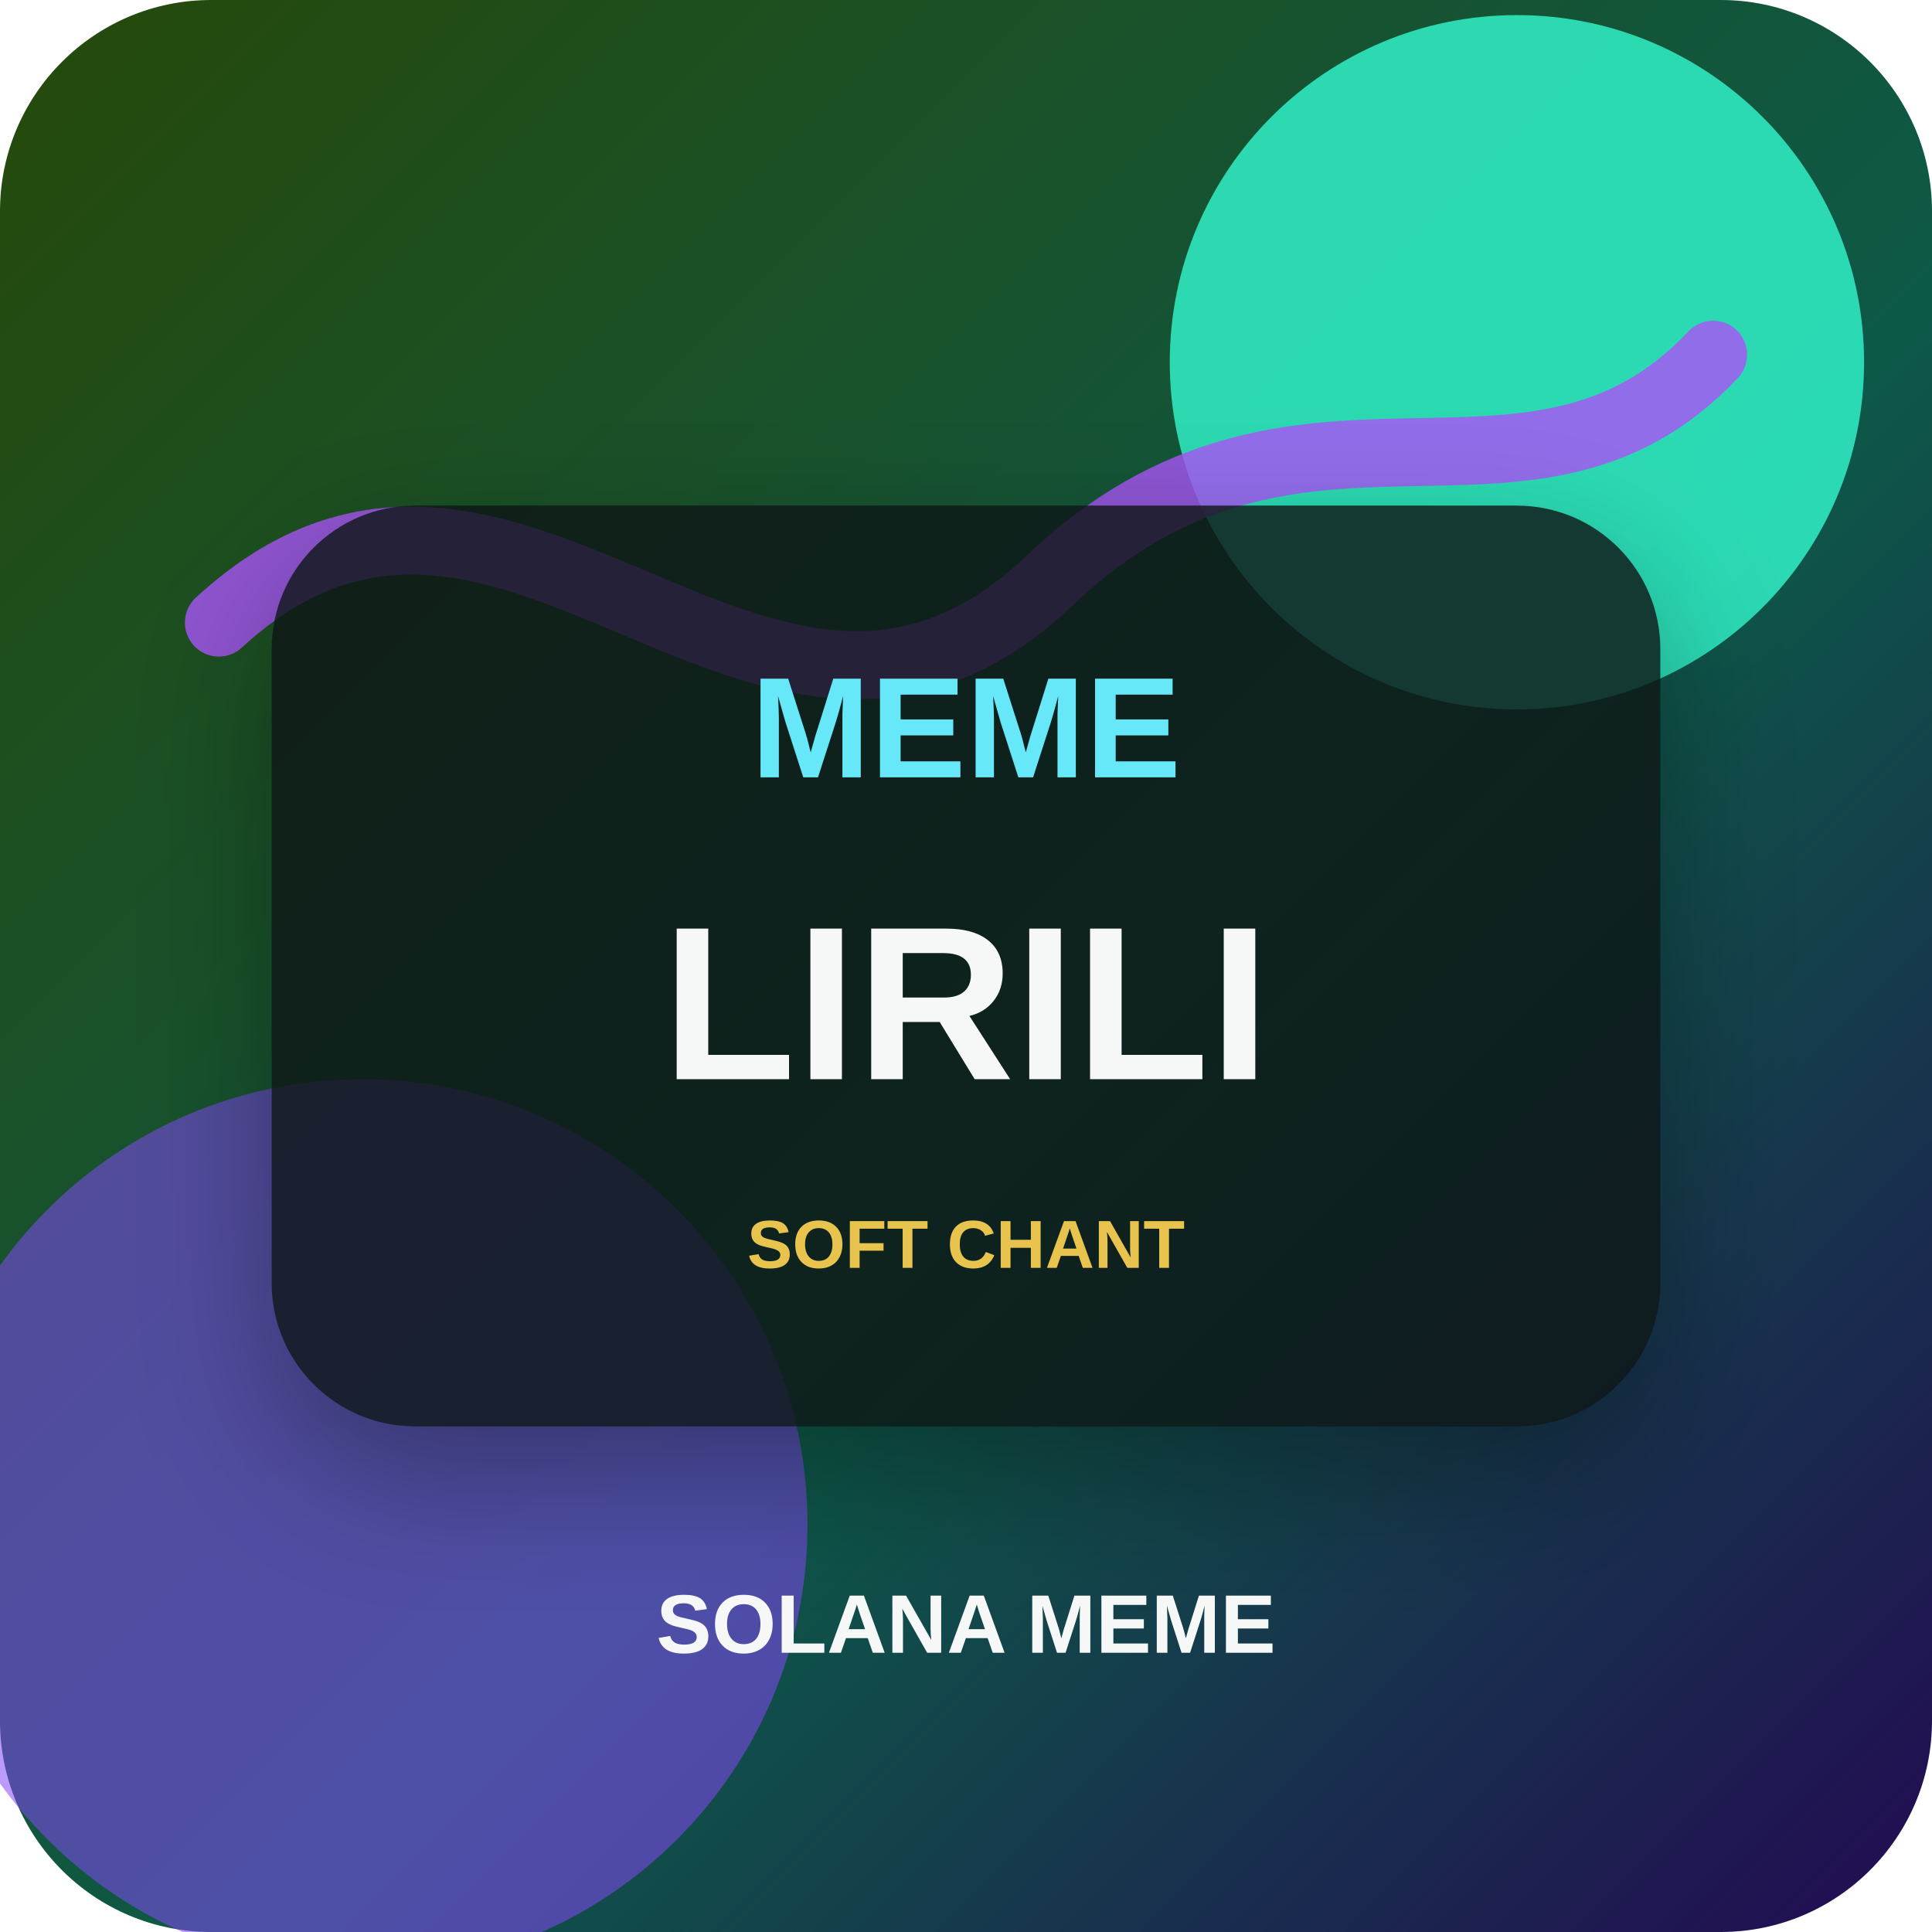
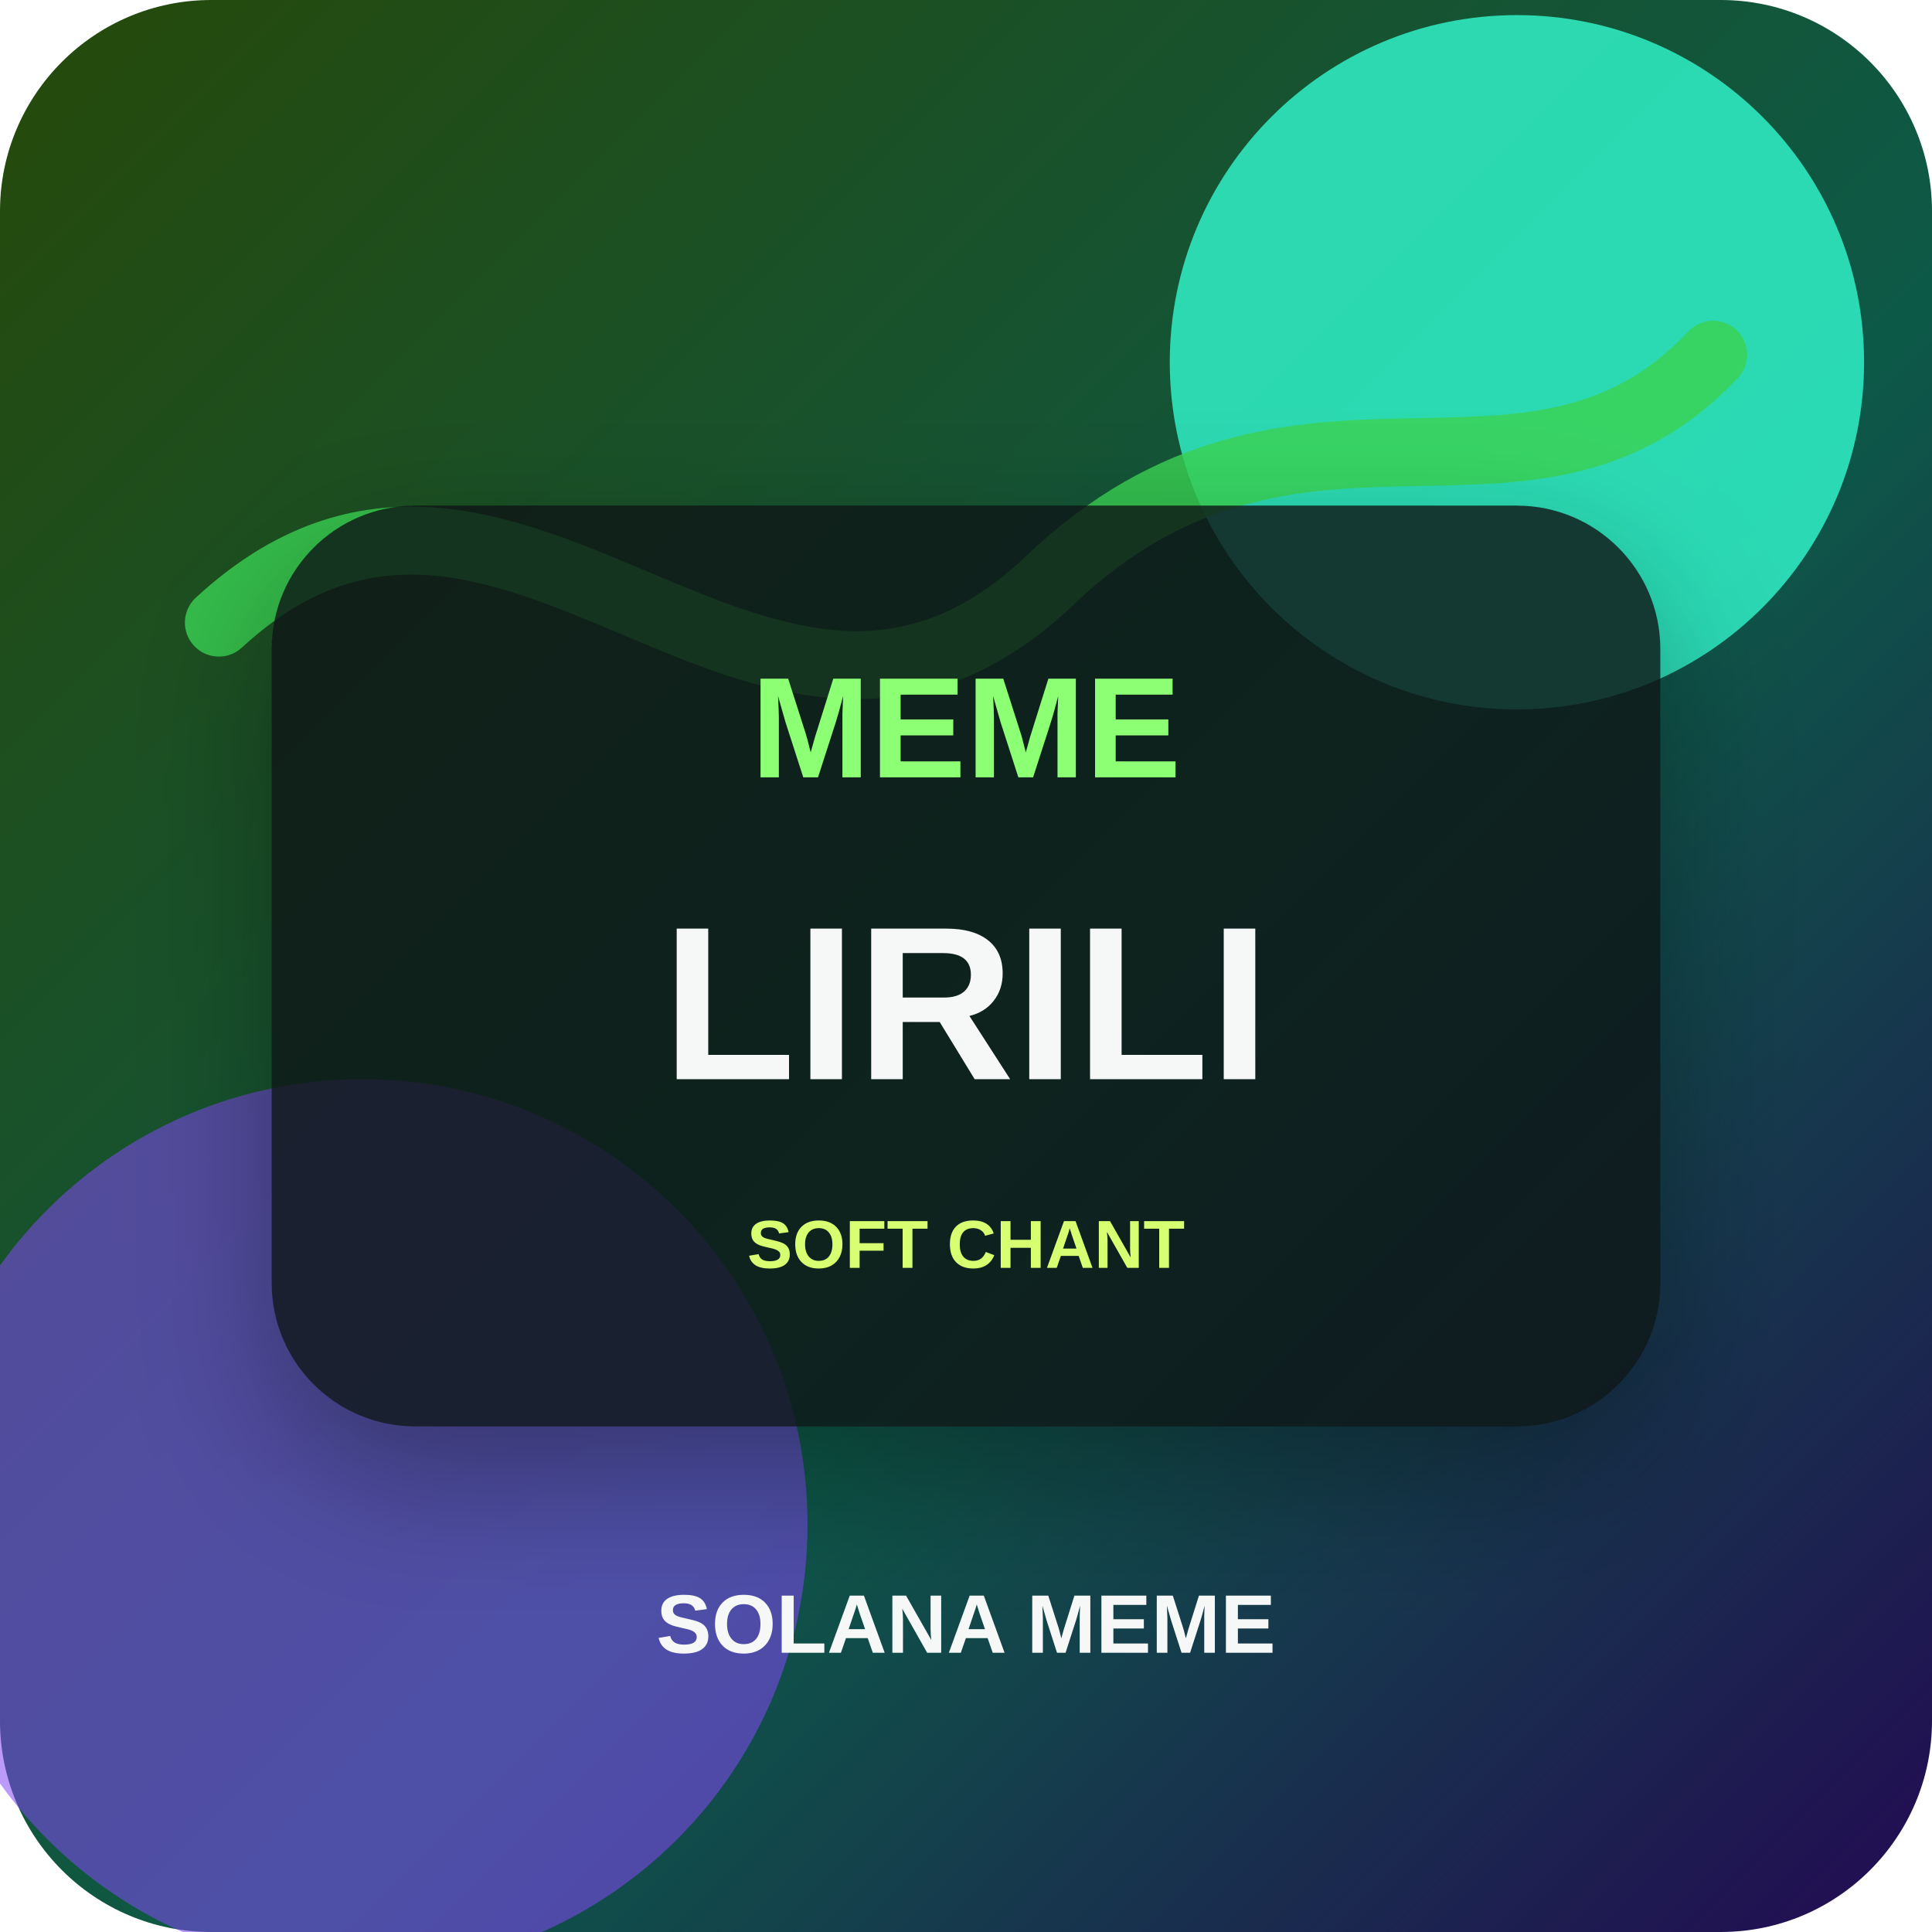
<svg xmlns="http://www.w3.org/2000/svg" viewBox="0 0 512 512" role="img" aria-label="Lirili Larila token art">
  <defs>
    <linearGradient id="bg" x1="0" y1="0" x2="1" y2="1">
      <stop offset="0" stop-color="hsl(93 78% 16%)" />
      <stop offset="0.58" stop-color="hsl(167 74% 20%)" />
      <stop offset="1" stop-color="hsl(261 80% 18%)" />
    </linearGradient>
    <filter id="shadow" x="-20%" y="-20%" width="140%" height="140%">
      <feDropShadow dx="0" dy="14" stdDeviation="18" flood-color="#000" flood-opacity=".38" />
    </filter>
  </defs>
  <rect width="512" height="512" rx="56" fill="url(#bg)" />
  <circle cx="402" cy="96" r="92" fill="hsl(167 92% 58%)" opacity=".82" />
  <circle cx="96" cy="404" r="118" fill="hsl(261 90% 62%)" opacity=".55" />
-   <path d="M58 165 C135 94 202 226 278 154 C344 91 405 146 454 94" fill="none" stroke="#a855f7" stroke-width="18" stroke-linecap="round" opacity=".82" />
+   <path d="M58 165 C135 94 202 226 278 154 C344 91 405 146 454 94" fill="none" stroke="#39d353" stroke-width="18" stroke-linecap="round" opacity=".82" />
  <rect x="72" y="134" width="368" height="244" rx="38" fill="#0f1412" opacity=".82" filter="url(#shadow)" />
-   <text x="256" y="206" text-anchor="middle" font-family="Arial, Helvetica, sans-serif" font-size="38" font-weight="900" fill="#67e8f9">MEME</text>
+   <text x="256" y="206" text-anchor="middle" font-family="Arial, Helvetica, sans-serif" font-size="38" font-weight="900" fill="#8dff75">MEME</text>
  <text x="256" y="286" text-anchor="middle" font-family="Arial, Helvetica, sans-serif" font-size="58" font-weight="900" fill="#f6f8f7">LIRILI</text>
-   <text x="256" y="336" text-anchor="middle" font-family="Arial, Helvetica, sans-serif" font-size="18" font-weight="800" fill="#e8c44f">SOFT CHANT</text>
+   <text x="256" y="336" text-anchor="middle" font-family="Arial, Helvetica, sans-serif" font-size="18" font-weight="800" fill="#d8ff72">SOFT CHANT</text>
  <text x="256" y="438" text-anchor="middle" font-family="Arial, Helvetica, sans-serif" font-size="22" font-weight="900" fill="#f6f8f7">SOLANA MEME</text>
</svg>
